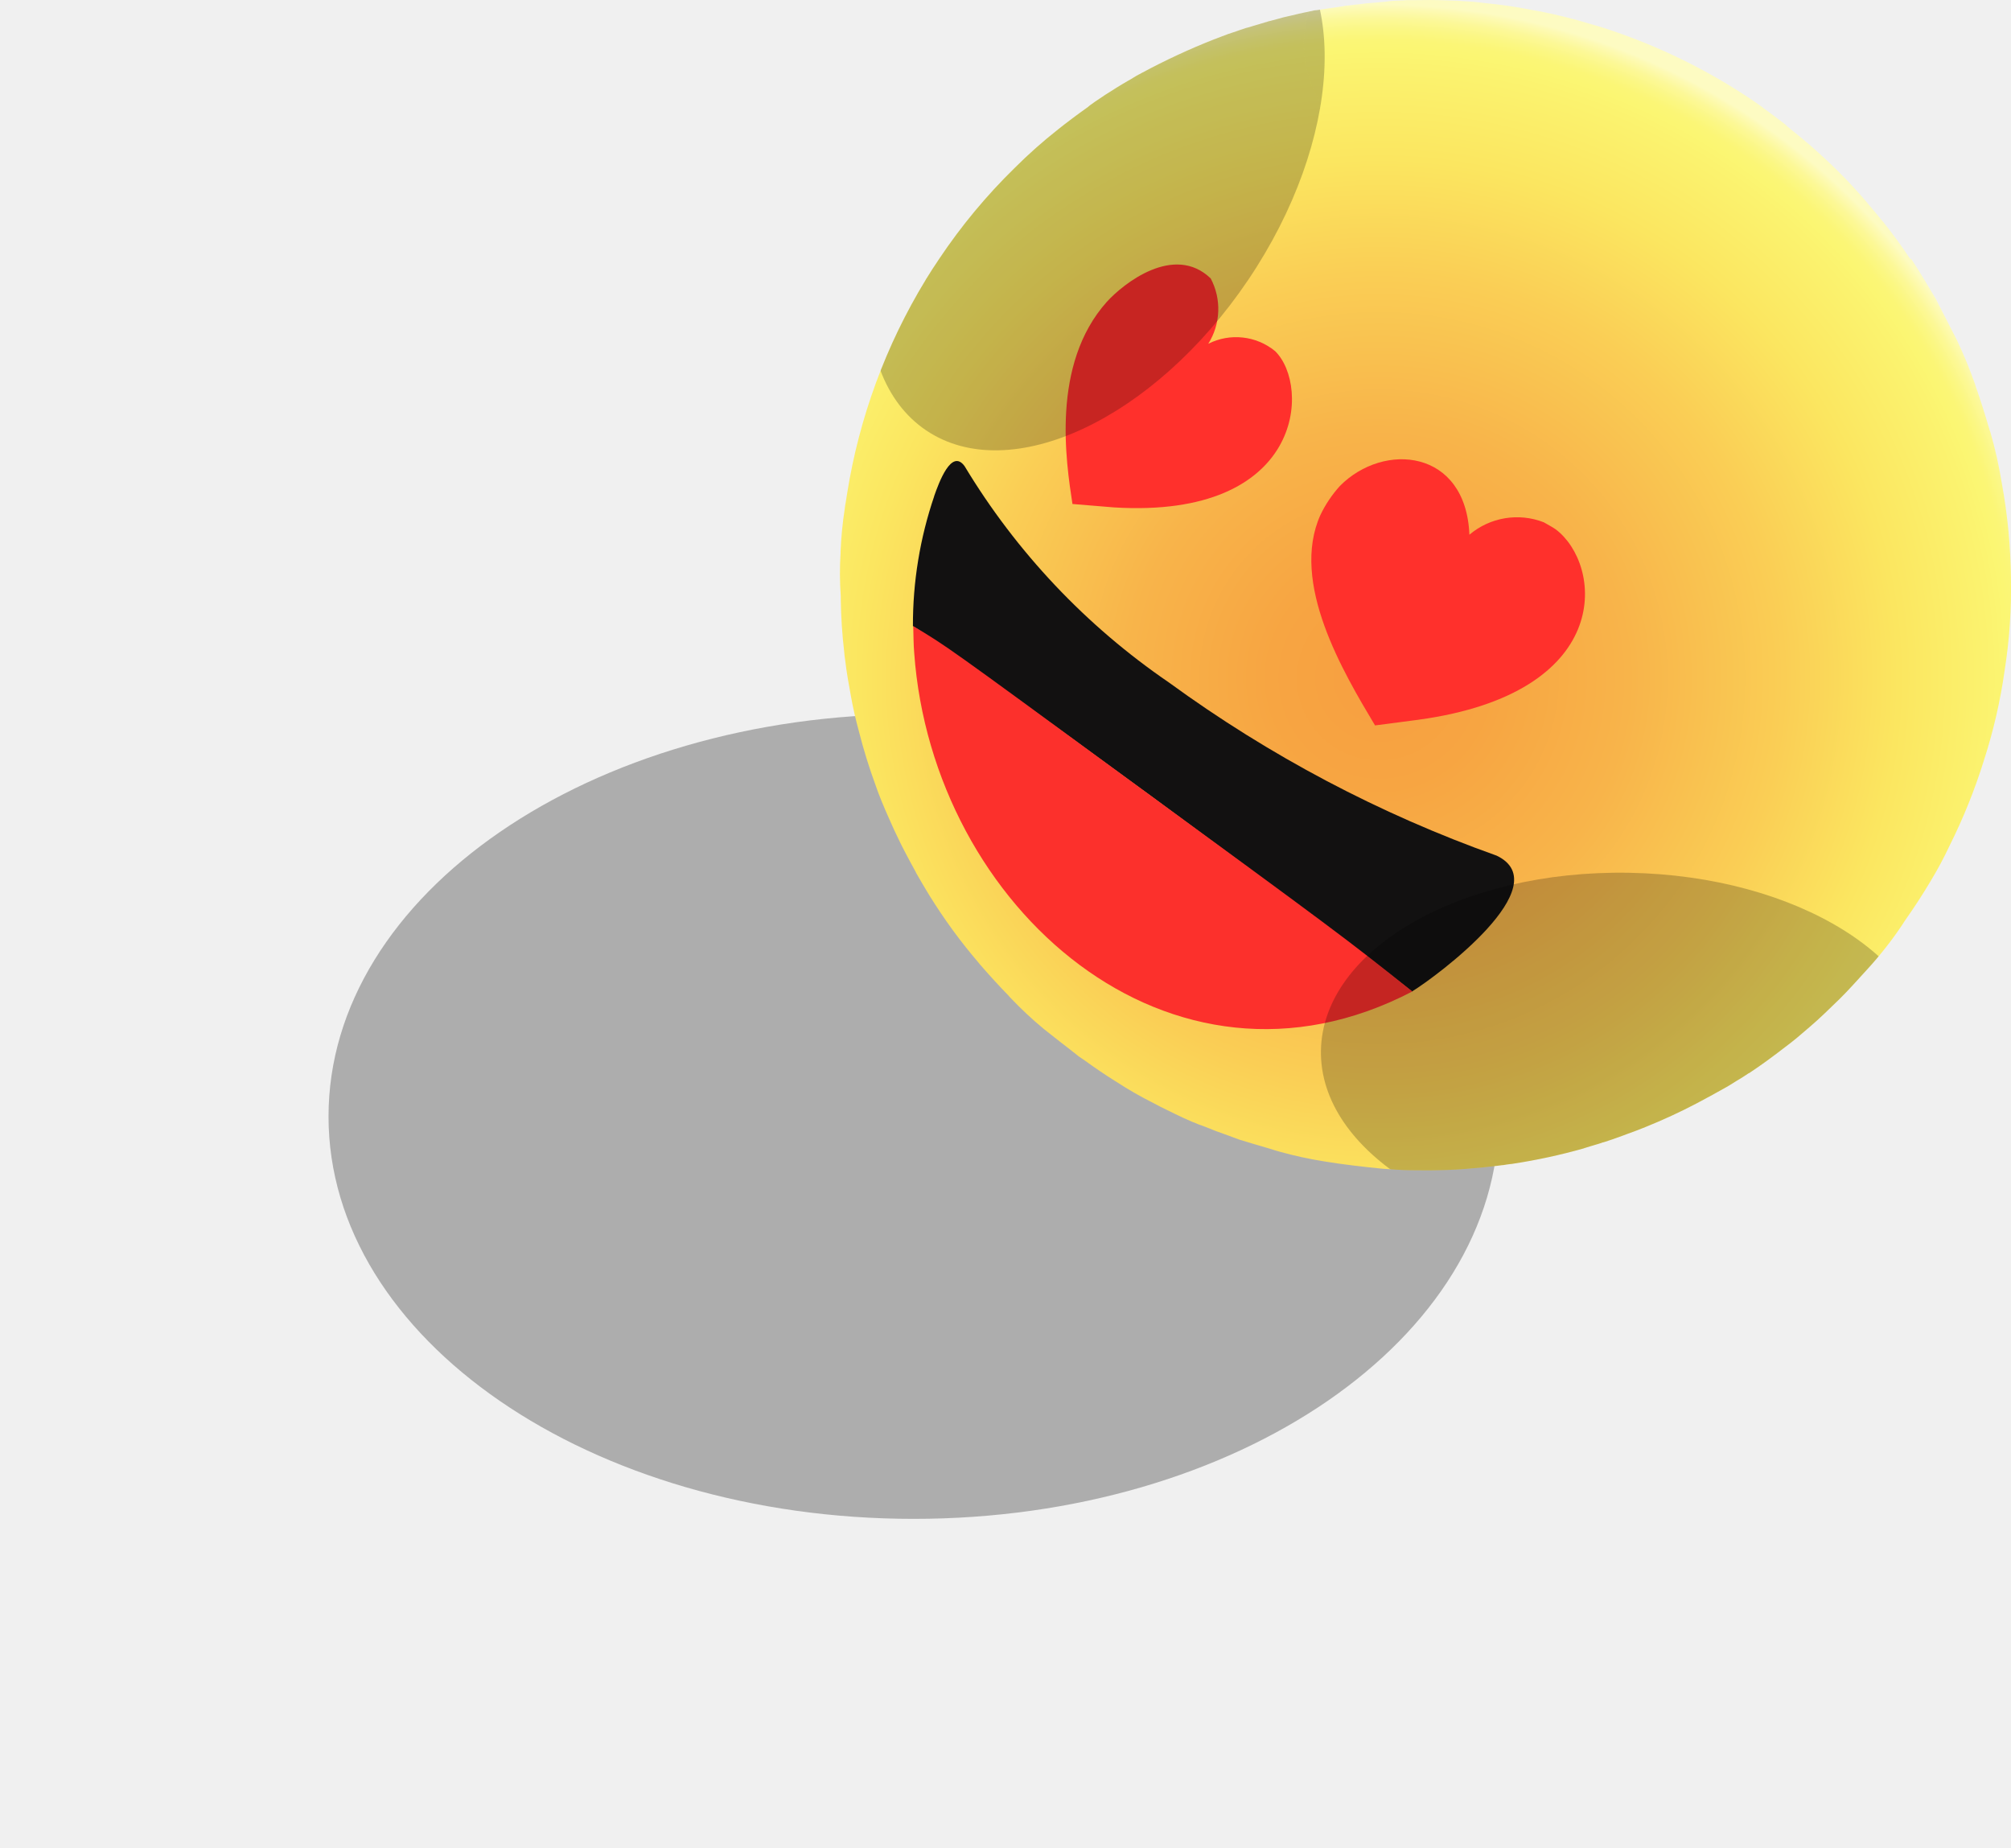
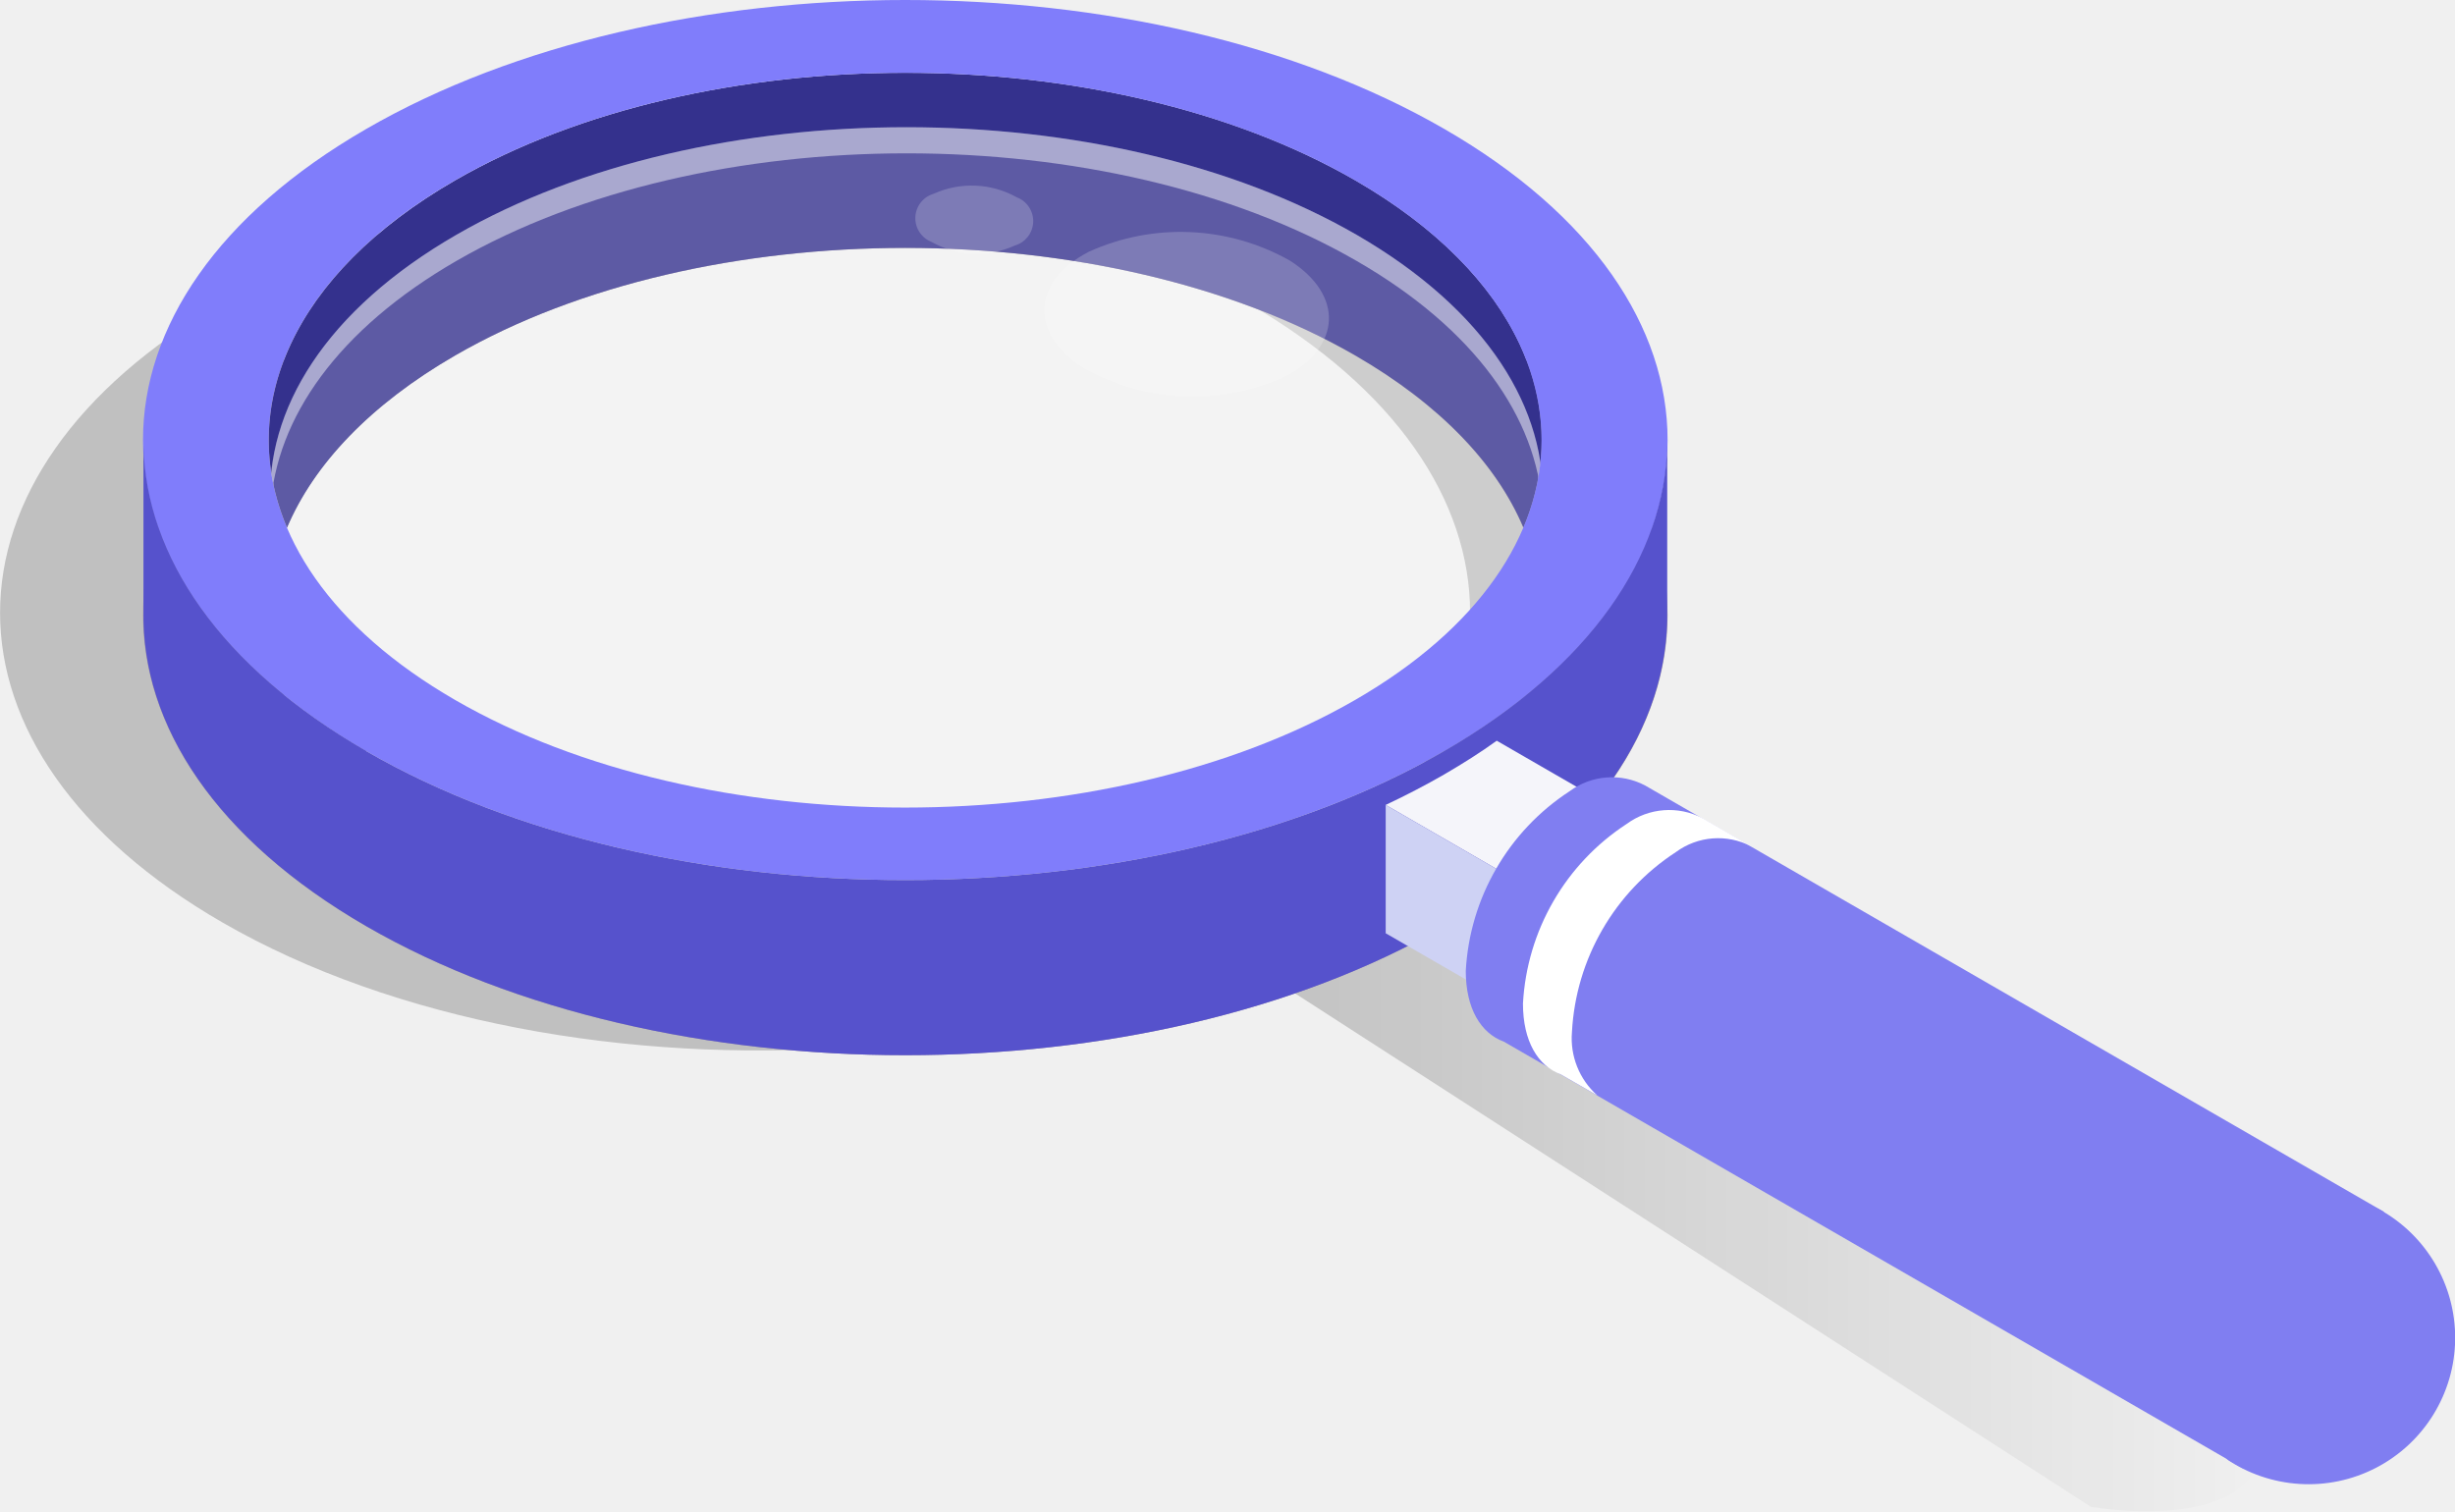
- <svg xmlns="http://www.w3.org/2000/svg" xmlns:xlink="http://www.w3.org/1999/xlink" width="82.478" height="75.758" viewBox="0 0 82.478 75.758">
+ <svg xmlns="http://www.w3.org/2000/svg" xmlns:xlink="http://www.w3.org/1999/xlink" width="97.922" height="60.29" viewBox="0 0 97.922 60.29">
  <defs>
-     <radialGradient id="radial-gradient" cx="0.471" cy="0.58" r="0.575" gradientTransform="matrix(-0.999, -0.004, -0.004, 1, 0.933, 0.001)" gradientUnits="objectBoundingBox">
-       <stop offset="0" stop-color="#f79f40" />
-       <stop offset="0.163" stop-color="#f7a542" />
-       <stop offset="0.371" stop-color="#f8b44a" />
-       <stop offset="0.601" stop-color="#face55" />
-       <stop offset="0.771" stop-color="#fbe660" />
-       <stop offset="0.91" stop-color="#fbf36f" />
-       <stop offset="0.932" stop-color="#fbf672" />
-       <stop offset="0.947" stop-color="#fbf676" />
-       <stop offset="0.962" stop-color="#fbf783" />
-       <stop offset="0.978" stop-color="#fcf897" />
-       <stop offset="0.994" stop-color="#fdfab4" />
-       <stop offset="1" stop-color="#fdfbc2" />
-     </radialGradient>
-     <clipPath id="clip-path">
-       <path id="Trazado_116496" data-name="Trazado 116496" d="M52.65,29.84v-.06c0-.11-.03-.77-.15-1.75-.01-.09-.02-.17-.03-.26-.02-.12-.04-.25-.06-.38a23.894,23.894,0,0,0-3.15-8.77c0-.01-.01-.01-.01-.02-.17-.29-.35-.57-.54-.85h0a23.353,23.353,0,0,0-3.06-3.74,20.449,20.449,0,0,0-1.77-1.6c-.39-.32-.78-.62-1.19-.91a.265.265,0,0,1-.06-.05l-.05-.04-.21-.15c-.26-.18-.55-.37-.86-.57h0c-.01-.01-.02-.01-.03-.02-.15-.09-.3-.19-.47-.28-.07-.04-.15-.09-.22-.13s-.12-.07-.19-.11a1.092,1.092,0,0,0-.15-.08,25.413,25.413,0,0,0-2.93-1.4c-.26-.11-.47-.18-.58-.23l-.18-.07-.18-.07c-.01,0-.02-.01-.03-.01l-.04-.01-.3-.1-.04-.01c-.01,0-.03-.01-.04-.01l-.2-.07a2.759,2.759,0,0,0-.27-.08l-.23-.07c-.04-.01-.09-.03-.13-.04-.01,0-.03-.01-.04-.01s-.03-.01-.05-.01a.636.636,0,0,1-.07-.02l-.26-.07-.22-.06c-.07-.02-.14-.03-.21-.05h-.01l-.13-.03-.25-.06-.18-.04a2.049,2.049,0,0,0-.24-.05c-.01,0-.03-.01-.04-.01-.06-.01-.12-.03-.18-.04l-.11-.02-.13-.03h-.02l-.04-.01c-.02,0-.05-.01-.07-.01a1.766,1.766,0,0,1-.2-.04.6.6,0,0,0-.12-.02h0a2.068,2.068,0,0,1-.22-.04l-.19-.03c-.03-.01-.07-.01-.11-.02a.985.985,0,0,0-.17-.02,1,1,0,0,0-.16-.02l-.27-.03-.25-.03c-.03,0-.05-.01-.08-.01h-.02a1.641,1.641,0,0,0-.23-.02l-.34-.03c-.08-.01-.16-.01-.23-.02-.09-.01-.17-.01-.26-.02s-.18-.01-.27-.02A.97.97,0,0,1,29.76,7h-.37c-.48-.01-.96-.01-1.45,0-.11,0-.21,0-.31.01s-.22.01-.32.02c-.07,0-.13.01-.19.01-.16.01-.31.02-.46.04-.05,0-.11.01-.16.01-.22.02-.43.04-.64.07-.1.01-.2.02-.3.04h-.01c-.02,0-.04.01-.06.01q-.24.03-.45.06c-.11.02-.23.04-.34.05-.26.04-.47.08-.61.11-.7.14-1.38.3-2.06.5-.41.11-.77.22-1.21.38a24.021,24.021,0,0,0-5.31,2.61h0c-.17.11-.33.22-.49.33a.265.265,0,0,0-.06.05c-.28.2-.56.4-.84.61a.423.423,0,0,1-.07.05l-.02.02-.02.02c-.01.01-.02.02-.03.02s-.02.01-.03.02c-.08.06-.15.12-.23.18-.15.12-.3.24-.44.36-.08.07-.16.13-.24.2-.16.14-.32.27-.46.4l-.02.02-.02.02c-.03.03-.07.06-.1.09-.75.69-1.21,1.19-1.24,1.22-.23.25-.46.51-.69.77-.16.19-.33.38-.5.59-.01.01-.02.03-.04.04l-.03.03c-.34.42-.69.89-1.08,1.46l-.01.01-.01.01c-.01.01-.01.02-.02.02-.18.26-.36.55-.54.86-.16.26-.32.52-.46.75l-.46.88c-.15.29-.29.56-.42.82a16.758,16.758,0,0,0-.76,1.82h0v.01c-.22.6-.42,1.23-.6,1.84l-.01.02a.037.037,0,0,1-.01.03,17.968,17.968,0,0,0-.5,2.13,23.506,23.506,0,0,0-.17,7.66,22.794,22.794,0,0,0,.82,3.68,23.944,23.944,0,0,0,1.38,3.51,15.311,15.311,0,0,0,.75,1.42c.32.56.68,1.11,1.06,1.66.04.07.09.13.13.2a16,16,0,0,0,1.39,1.8c.34.37.78.88,1.14,1.24s.83.82,1.22,1.15h0c.42.37.6.53.99.83q.72.585,1.47,1.08h.01c.16.11.32.22.49.32.19.12.38.24.55.34.09.05.22.13.36.21a.573.573,0,0,1,.07.04c.15.09.33.18.52.29.04.02.09.05.13.07a22.789,22.789,0,0,0,2.12,1c.18.07.42.17.7.28l.24.09.42.15.3.1.11.03c.01,0,.01,0,.02.01l.16.05a2.759,2.759,0,0,0,.27.08l.26.08c.01,0,.02,0,.02.01a22.1,22.1,0,0,0,2.96.66l.09.01c.08.01.17.03.27.04h.03l.23.03.53.06c.24.03.56.05.79.07s.49.03.74.04h.02c.13.01.25.01.37.01.33.01.77,0,1.1.01s.79-.03,1.13-.05c.72-.06,1.68-.17,2.39-.28a18.747,18.747,0,0,0,1.84-.38c.14-.04.28-.08.43-.12.43-.12.87-.25,1.24-.36l.43-.16c.35-.12.69-.25,1.03-.38l.17-.06c.4-.15.89-.38,1.32-.59.19-.09.37-.18.55-.28a15.71,15.71,0,0,0,1.56-.88c.02-.01.03-.02.05-.03.41-.26.82-.52,1.22-.81.09-.06.18-.12.26-.17l.44-.34c.12-.09.23-.18.35-.27l.66-.52a14.289,14.289,0,0,0,1.37-1.26l.03-.03.07-.07c.35-.35.74-.77,1.2-1.29a.138.138,0,0,0,.03-.04h0a20.958,20.958,0,0,0,2.02-2.71c.01-.01.01-.02.02-.03.19-.3.38-.61.57-.95v-.01h0c.08-.14.16-.29.24-.44.11-.2.22-.41.31-.59l.09-.18c.16-.32.31-.65.47-.99.21-.47.41-.94.56-1.36h0c.26-.7.5-1.44.71-2.23.13-.48.25-.96.33-1.41.1-.48.18-.98.25-1.5.02-.12.03-.23.05-.34.08-.69.14-1.41.16-2.14v-.13C52.68,31.04,52.68,30.45,52.65,29.84Z" transform="translate(-4.654 -6.992)" />
-     </clipPath>
-     <linearGradient id="linear-gradient" x1="-0.166" y1="-323.933" x2="-1.166" y2="-323.933" gradientUnits="objectBoundingBox">
-       <stop offset="0" stop-color="#19b79c" />
-       <stop offset="0.405" stop-color="#1dbb9e" />
-       <stop offset="0.825" stop-color="#2ac8a3" />
-       <stop offset="0.997" stop-color="#31cfa6" />
+     <linearGradient id="linear-gradient" y1="0.5" x2="1" y2="0.5" gradientUnits="objectBoundingBox">
+       <stop offset="0" stop-opacity="0.2" />
+       <stop offset="1" stop-opacity="0" />
    </linearGradient>
-     <linearGradient id="linear-gradient-2" x1="-2.106" y1="-363.238" x2="-3.08" y2="-363.238" xlink:href="#linear-gradient" />
-     <clipPath id="clip-path-2">
-       <path id="Trazado_116504" data-name="Trazado 116504" d="M4.652,29.65v-.06a15.757,15.757,0,0,1,.17-1.74,2.335,2.335,0,0,1,.04-.26c.02-.12.04-.25.06-.38a24.088,24.088,0,0,1,3.22-8.75c0-.01.01-.01.01-.02.18-.29.36-.57.55-.85h0a23.39,23.39,0,0,1,3.09-3.72,20.134,20.134,0,0,1,1.78-1.58q.585-.465,1.2-.9a.265.265,0,0,0,.06-.05l.05-.04.21-.15c.26-.18.55-.37.86-.56h0c.01-.01.02-.01.03-.02.15-.09.31-.19.47-.28a2.53,2.53,0,0,0,.22-.13c.06-.04.12-.07.19-.11.05-.03.1-.05.15-.08a27.308,27.308,0,0,1,2.95-1.37c.26-.1.47-.18.58-.22l.18-.06.18-.06c.01,0,.02-.01.03-.01l.05-.02.3-.1.04-.01c.01,0,.03-.01.04-.01l.2-.06c.08-.02.19-.06.27-.08l.23-.07a.647.647,0,0,0,.13-.04c.01,0,.03-.01.04-.01s.03-.01.05-.01a.637.637,0,0,0,.07-.02l.26-.07.22-.06c.07-.02.14-.03.21-.05h.01l.13-.03c.08-.02.18-.04.25-.06l.18-.04c.08-.02.16-.03.24-.05.01,0,.03-.01.04-.01a1.163,1.163,0,0,0,.18-.04l.11-.01.13-.02h.02l.04-.01c.02,0,.05-.01.07-.01l.2-.03c.04-.01.09-.01.13-.02h0l.22-.03.19-.03a.516.516,0,0,0,.11-.02.985.985,0,0,1,.17-.02c.06-.01.11-.01.16-.02l.27-.03.25-.03c.03,0,.05-.01.08-.01h.02c.07-.01.15-.01.23-.02l.34-.03c.08-.01.16-.01.23-.02a1.569,1.569,0,0,1,.24-.03,2.437,2.437,0,0,1,.27-.01.86.86,0,0,1,.16-.01l.15-.01h.24c.49-.01.97-.01,1.45.01.11,0,.21.01.31.01s.22.01.32.02c.07,0,.13.01.19.01.16.01.31.02.46.04.05.01.11.01.16.02.22.02.43.05.64.07.1.01.2.03.3.04h.01c.02,0,.04.01.06.01.16.02.31.05.45.07l.34.06c.26.05.47.09.6.11.69.14,1.38.31,2.06.52.41.11.76.23,1.21.39a24.178,24.178,0,0,1,5.28,2.65h0c.16.11.33.22.49.34a.265.265,0,0,1,.06.05c.28.2.56.41.83.62a.424.424,0,0,0,.07.05l.02.02.02.02.03.03c.01.01.02.01.02.02.08.06.15.12.22.18.15.12.3.24.44.36.08.07.16.14.24.2.16.14.31.28.46.41l.02.02.02.02c.03.03.07.06.1.09.75.69,1.2,1.2,1.23,1.23.23.25.46.51.68.78.16.19.32.38.49.59.01.01.02.03.04.04l.02.03c.33.42.69.89,1.07,1.47l.04.01.01.01c.01.01.01.02.02.02.17.26.36.56.54.86.16.26.31.53.45.75l.45.88c.15.29.29.56.42.82a18.431,18.431,0,0,1,.75,1.83h0v.01c.21.6.41,1.23.59,1.85l.01.02a.037.037,0,0,0,.01.03,17.59,17.59,0,0,1,.48,2.14,22.71,22.71,0,0,1,.37,3.87,21.465,21.465,0,0,1-.26,3.8,21.96,21.96,0,0,1-.85,3.68,23.286,23.286,0,0,1-1.41,3.5,15.244,15.244,0,0,1-.76,1.42c-.33.56-.69,1.11-1.07,1.65-.04.07-.09.13-.13.2a15.2,15.2,0,0,1-1.41,1.79c-.34.37-.79.88-1.15,1.23s-.84.82-1.22,1.14h0c-.43.37-.6.52-1,.82-.49.38-.98.74-1.48,1.07H41.9c-.16.11-.32.21-.49.31-.19.12-.38.24-.55.33-.09.05-.22.12-.36.2a.574.574,0,0,0-.07.04c-.15.08-.33.18-.52.28-.04.02-.09.05-.13.07a23.108,23.108,0,0,1-2.12.98c-.18.07-.42.17-.71.27l-.24.09-.42.15-.3.1-.11.03c-.01,0-.01,0-.02.01l-.16.05c-.08.02-.19.06-.27.08l-.26.08c-.01,0-.02,0-.02.01a23.962,23.962,0,0,1-2.96.64l-.09.01c-.08.01-.17.02-.27.04H31.8l-.23.03-.53.06c-.24.02-.56.05-.79.07s-.49.03-.74.04h-.02c-.13,0-.25.01-.37.01-.33.01-.77,0-1.1,0s-.79-.04-1.13-.06c-.72-.07-1.68-.18-2.39-.3a16.281,16.281,0,0,1-1.84-.4c-.14-.04-.28-.08-.43-.13-.43-.12-.87-.26-1.24-.37l-.43-.16c-.35-.12-.69-.25-1.03-.39l-.17-.06c-.4-.15-.88-.38-1.32-.6-.19-.09-.37-.18-.55-.28a15.612,15.612,0,0,1-1.55-.89.219.219,0,0,0-.05-.03c-.41-.26-.81-.53-1.21-.82-.09-.06-.17-.12-.25-.17L14,49.97c-.12-.09-.23-.18-.35-.27l-.66-.52a15.233,15.233,0,0,1-1.36-1.27l-.03-.03-.06-.07c-.34-.35-.74-.78-1.19-1.3a.138.138,0,0,1-.03-.04h0a21.889,21.889,0,0,1-2-2.73c-.01-.01-.01-.02-.02-.03-.18-.3-.37-.61-.56-.95v-.01h0c-.08-.14-.16-.29-.24-.44-.11-.21-.22-.41-.31-.59l-.09-.18c-.16-.32-.31-.65-.46-.99-.21-.47-.41-.95-.55-1.36h0a22.441,22.441,0,0,1-.69-2.23c-.13-.48-.24-.96-.32-1.41-.09-.49-.18-.98-.24-1.5-.02-.12-.03-.23-.04-.34a21.166,21.166,0,0,1-.14-2.14v-.13A13.347,13.347,0,0,1,4.652,29.65Z" transform="translate(-4.627 -6.983)" fill="url(#radial-gradient)" />
-     </clipPath>
+     <linearGradient id="linear-gradient-2" x1="13.789" y1="0.5" x2="14.789" y2="0.5" xlink:href="#linear-gradient" />
+     <linearGradient id="linear-gradient-3" x1="11.902" y1="0.5" x2="12.902" y2="0.5" xlink:href="#linear-gradient" />
+     <linearGradient id="linear-gradient-4" x1="-11.908" y1="0.5" x2="-10.908" y2="0.5" gradientUnits="objectBoundingBox">
+       <stop offset="0" stop-color="#34318d" />
+       <stop offset="0.26" stop-color="#393697" />
+       <stop offset="0.7" stop-color="#4945b4" />
+       <stop offset="1" stop-color="#5652cc" />
+     </linearGradient>
+     <linearGradient id="linear-gradient-5" x1="-19.363" y1="0.659" x2="-19.203" y2="0.291" gradientUnits="objectBoundingBox">
+       <stop offset="0" stop-color="#362e94" />
+       <stop offset="0.18" stop-color="#3d359d" />
+       <stop offset="0.48" stop-color="#514bb6" />
+       <stop offset="0.85" stop-color="#716ede" />
+       <stop offset="1" stop-color="#807ef1" />
+     </linearGradient>
+     <linearGradient id="linear-gradient-6" x1="-79.408" y1="0.892" x2="-78.765" y2="0.002" gradientUnits="objectBoundingBox">
+       <stop offset="0" stop-color="#c4c9e5" />
+       <stop offset="0.25" stop-color="#cdd1e9" />
+       <stop offset="0.66" stop-color="#e6e8f4" />
+       <stop offset="1" stop-color="#fff" />
+     </linearGradient>
+     <linearGradient id="linear-gradient-7" x1="-72.503" y1="0.783" x2="-71.533" y2="0.282" xlink:href="#linear-gradient-5" />
  </defs>
-   <g id="Grupo_157926" data-name="Grupo 157926" transform="translate(13.474)">
-     <ellipse id="Elipse_4737" data-name="Elipse 4737" cx="24" cy="16.5" rx="24" ry="16.5" transform="translate(0 29.284)" fill="#0b0b0b" opacity="0.292" style="mix-blend-mode: multiply;isolation: isolate" />
-     <path id="Trazado_116493" data-name="Trazado 116493" d="M4.652,29.65v-.06a15.757,15.757,0,0,1,.17-1.74,2.335,2.335,0,0,1,.04-.26c.02-.12.04-.25.06-.38a24.088,24.088,0,0,1,3.22-8.75c0-.01.01-.01.01-.02.18-.29.36-.57.55-.85h0a23.39,23.39,0,0,1,3.09-3.72,20.134,20.134,0,0,1,1.78-1.58q.585-.465,1.2-.9a.265.265,0,0,0,.06-.05l.05-.04.21-.15c.26-.18.55-.37.86-.56h0c.01-.01.02-.01.03-.02.15-.09.31-.19.47-.28a2.53,2.53,0,0,0,.22-.13c.06-.04.12-.07.19-.11.05-.03.1-.05.15-.08a27.308,27.308,0,0,1,2.95-1.37c.26-.1.47-.18.58-.22l.18-.06.18-.06c.01,0,.02-.01.03-.01l.05-.02.3-.1.04-.01c.01,0,.03-.01.04-.01l.2-.06c.08-.02.19-.06.27-.08l.23-.07a.647.647,0,0,0,.13-.04c.01,0,.03-.01.04-.01s.03-.01.05-.01a.637.637,0,0,0,.07-.02l.26-.07.22-.06c.07-.02.14-.03.21-.05h.01l.13-.03c.08-.02.18-.04.25-.06l.18-.04c.08-.02.16-.03.24-.05.01,0,.03-.01.04-.01a1.163,1.163,0,0,0,.18-.04l.11-.01.13-.02h.02l.04-.01c.02,0,.05-.01.07-.01l.2-.03c.04-.01.09-.01.13-.02h0l.22-.03.19-.03a.516.516,0,0,0,.11-.02.985.985,0,0,1,.17-.02c.06-.01.11-.01.16-.02l.27-.03.25-.03c.03,0,.05-.01.08-.01h.02c.07-.01.15-.01.23-.02l.34-.03c.08-.01.16-.01.23-.02a1.569,1.569,0,0,1,.24-.03,2.437,2.437,0,0,1,.27-.01.86.86,0,0,1,.16-.01l.15-.01h.24c.49-.01.97-.01,1.45.01.11,0,.21.01.31.01s.22.01.32.02c.07,0,.13.01.19.01.16.01.31.02.46.04.05.01.11.01.16.02.22.02.43.05.64.07.1.01.2.03.3.04h.01c.02,0,.04.01.06.01.16.02.31.05.45.07l.34.06c.26.05.47.09.6.11.69.14,1.38.31,2.06.52.41.11.76.23,1.21.39a24.178,24.178,0,0,1,5.28,2.65h0c.16.11.33.22.49.34a.265.265,0,0,1,.06.05c.28.2.56.41.83.62a.424.424,0,0,0,.07.05l.02.02.02.02.03.03c.01.01.02.01.02.02.08.06.15.12.22.18.15.12.3.24.44.36.08.07.16.14.24.2.16.14.31.28.46.41l.02.02.02.02c.03.03.07.06.1.09.75.69,1.2,1.2,1.23,1.23.23.25.46.51.68.78.16.19.32.38.49.59.01.01.02.03.04.04l.02.03c.33.42.69.89,1.07,1.47l.04.01.01.01c.01.01.01.02.02.02.17.26.36.56.54.86.16.26.31.53.45.75l.45.88c.15.29.29.56.42.82a18.431,18.431,0,0,1,.75,1.83h0v.01c.21.6.41,1.23.59,1.85l.01.02a.037.037,0,0,0,.01.03,17.59,17.59,0,0,1,.48,2.14,22.71,22.71,0,0,1,.37,3.87,21.465,21.465,0,0,1-.26,3.8,21.96,21.96,0,0,1-.85,3.68,23.286,23.286,0,0,1-1.41,3.5,15.244,15.244,0,0,1-.76,1.42c-.33.56-.69,1.11-1.07,1.65-.04.07-.09.13-.13.2a15.2,15.2,0,0,1-1.41,1.79c-.34.37-.79.88-1.15,1.23s-.84.82-1.22,1.14h0c-.43.37-.6.52-1,.82-.49.38-.98.74-1.48,1.07H41.9c-.16.11-.32.21-.49.31-.19.12-.38.24-.55.33-.09.05-.22.12-.36.2a.574.574,0,0,0-.07.04c-.15.08-.33.18-.52.28-.04.02-.09.05-.13.07a23.108,23.108,0,0,1-2.12.98c-.18.07-.42.17-.71.27l-.24.09-.42.15-.3.1-.11.03c-.01,0-.01,0-.02.01l-.16.05c-.08.02-.19.06-.27.08l-.26.08c-.01,0-.02,0-.02.01a23.962,23.962,0,0,1-2.96.64l-.09.01c-.08.01-.17.02-.27.04H31.8l-.23.03-.53.06c-.24.02-.56.05-.79.07s-.49.03-.74.04h-.02c-.13,0-.25.01-.37.01-.33.01-.77,0-1.1,0s-.79-.04-1.13-.06c-.72-.07-1.68-.18-2.39-.3a16.281,16.281,0,0,1-1.84-.4c-.14-.04-.28-.08-.43-.13-.43-.12-.87-.26-1.24-.37l-.43-.16c-.35-.12-.69-.25-1.03-.39l-.17-.06c-.4-.15-.88-.38-1.32-.6-.19-.09-.37-.18-.55-.28a15.612,15.612,0,0,1-1.55-.89.219.219,0,0,0-.05-.03c-.41-.26-.81-.53-1.21-.82-.09-.06-.17-.12-.25-.17L14,49.97c-.12-.09-.23-.18-.35-.27l-.66-.52a15.233,15.233,0,0,1-1.36-1.27l-.03-.03-.06-.07c-.34-.35-.74-.78-1.19-1.3a.138.138,0,0,1-.03-.04h0a21.889,21.889,0,0,1-2-2.73c-.01-.01-.01-.02-.02-.03-.18-.3-.37-.61-.56-.95v-.01h0c-.08-.14-.16-.29-.24-.44-.11-.21-.22-.41-.31-.59l-.09-.18c-.16-.32-.31-.65-.46-.99-.21-.47-.41-.95-.55-1.36h0a22.441,22.441,0,0,1-.69-2.23c-.13-.48-.24-.96-.32-1.41-.09-.49-.18-.98-.24-1.5-.02-.12-.03-.23-.04-.34a21.166,21.166,0,0,1-.14-2.14v-.13A13.347,13.347,0,0,1,4.652,29.65Z" transform="translate(16.349 -6.983)" fill="url(#radial-gradient)" />
-     <g id="Grupo_86225" data-name="Grupo 86225" transform="translate(20.955 0.009)" clip-path="url(#clip-path)">
-       <path id="Trazado_116494" data-name="Trazado 116494" d="M50.67,21.64a4.37,4.37,0,0,1,.18-.46C50.8,21.33,50.74,21.48,50.67,21.64Z" transform="translate(-48.844 -6.992)" fill="url(#linear-gradient)" />
-       <path id="Trazado_116495" data-name="Trazado 116495" d="M4.7,34.92c.03-.14.05-.28.08-.41C4.75,34.65,4.73,34.79,4.7,34.92Z" transform="translate(43.196 -6.992)" fill="url(#linear-gradient-2)" />
-     </g>
-     <path id="Trazado_116497" data-name="Trazado 116497" d="M25.873,27.33A16.375,16.375,0,0,0,25,32.66c2.26,1.39,16.97,12.2,20.47,14.98,1.03-.63,6.02-4.35,3.47-5.57a52.925,52.925,0,0,1-13.44-7.1,28.664,28.664,0,0,1-8.38-8.87c-.54-.75-1.06.69-1.25,1.23" transform="translate(-1.032 -6.983)" fill="#121111" />
-     <path id="Trazado_116499" data-name="Trazado 116499" d="M29.22,33.76c.75,10.43,10.52,19.05,20.43,13.88-2.65-2.12-3.33-2.62-11.66-8.71-7.45-5.46-7.45-5.46-8.81-6.27.01.33.01.77.04,1.1" transform="translate(-5.199 -6.983)" fill="#fc302c" />
-     <g id="Grupo_86231" data-name="Grupo 86231" transform="translate(40.307 18.833)">
-       <path id="Trazado_116501" data-name="Trazado 116501" d="M22.473,28.1c-1.25,2.78.93,6.44,2.24,8.63.65-.09,1.52-.19,2.17-.29,7.67-1.22,7.14-6.32,5.24-7.75-.14-.1-.34-.2-.49-.29a3.024,3.024,0,0,0-3.05.51c-.14-3.51-3.51-3.82-5.31-2a4.969,4.969,0,0,0-.8,1.19" transform="translate(-22.099 -25.816)" fill="#ff302c" />
-     </g>
-     <g id="Grupo_86232" data-name="Grupo 86232" transform="translate(30.232 10.846)">
-       <path id="Trazado_116503" data-name="Trazado 116503" d="M35.806,19.36c-2.3,2.57-1.67,6.58-1.41,8.29.51.04,1.19.1,1.7.14,7.78.48,8.08-4.98,6.61-6.41a2.529,2.529,0,0,0-2.74-.3,2.679,2.679,0,0,0,.1-2.68c-1.5-1.44-3.58.21-4.26.96" transform="translate(-34.117 -17.829)" fill="#ff302c" />
-     </g>
-     <g id="Enmascarar_grupo_59" data-name="Enmascarar grupo 59" transform="translate(20.976 0)" clip-path="url(#clip-path-2)">
-       <g id="Grupo_86233" data-name="Grupo 86233" transform="translate(-2.683 -7.272)" opacity="0.561" style="mix-blend-mode: multiply;isolation: isolate">
-         <g id="Grupo_86230" data-name="Grupo 86230" transform="translate(0)">
-           <ellipse id="Elipse_4734" data-name="Elipse 4734" cx="12.5" cy="7.5" rx="12.5" ry="7.5" transform="translate(21.707 1.557)" fill="#fff" opacity="0.743" />
-           <ellipse id="Elipse_4735" data-name="Elipse 4735" cx="12.5" cy="7.5" rx="12.5" ry="7.5" transform="translate(26.415 8.388) rotate(124)" opacity="0.387" />
-           <ellipse id="Elipse_4736" data-name="Elipse 4736" cx="12.5" cy="7.5" rx="12.5" ry="7.5" transform="matrix(-1, -0.017, 0.017, -1, 47.282, 58.274)" opacity="0.387" />
+   <g id="i6" transform="translate(0.013 0.003)">
+     <g id="Capa_2" data-name="Capa 2" transform="translate(-0.013 -0.003)">
+       <g id="Objects">
+         <g id="Magnifier">
+           <g id="Grupo_80770" data-name="Grupo 80770">
+             <path id="Trazado_113886" data-name="Trazado 113886" d="M72.147,52.043l34.261,22.105s9.514,1.682,6.054-5.346S80.6,44,80.6,44L72.14,52.043Z" transform="translate(-23.004 -14.034)" fill="url(#linear-gradient)" />
+             <path id="Trazado_113887" data-name="Trazado 113887" d="M8.856,15.365C15.72,11.4,25.057,9.747,34,10.387A41.72,41.72,0,0,0,16.36,15.365c-11.815,6.824-11.815,17.876,0,24.7A41.72,41.72,0,0,0,34,45.043c-8.941.64-18.285-1.015-25.149-4.978-11.815-6.824-11.815-17.876,0-24.7Z" transform="translate(0.013 -3.269)" fill="url(#linear-gradient-2)" />
+             <path id="Trazado_113888" data-name="Trazado 113888" d="M64.818,15.365A41.72,41.72,0,0,0,47.18,10.387c8.941-.64,18.285,1.015,25.142,4.978,11.815,6.824,11.815,17.876,0,24.7-6.864,3.963-16.2,5.618-25.142,4.978a41.72,41.72,0,0,0,17.638-4.978C76.633,33.242,76.633,22.189,64.818,15.365Z" transform="translate(-15.042 -3.269)" fill="url(#linear-gradient-3)" />
+             <g id="Grupo_80767" data-name="Grupo 80767" transform="translate(5.704)">
+               <path id="Trazado_113889" data-name="Trazado 113889" d="M60.26,40.223c-11.87,6.858-31.122,6.858-42.991,0s-11.877-17.965,0-24.822,31.122-6.858,43,0,11.87,17.972,0,24.822ZM56.712,17.451c-9.915-5.72-25.987-5.72-35.9,0s-9.915,15,0,20.73,25.987,5.727,35.9,0,9.915-15,0-20.73Z" transform="translate(-8.364 -3.27)" fill="#a399a3" />
+               <path id="Trazado_113890" data-name="Trazado 113890" d="M23.167,8.55c9.915-5.72,25.987-5.72,35.9,0,6.51,3.759,8.744,9.044,6.708,13.858-1.062-2.52-3.3-4.9-6.708-6.871-9.915-5.72-25.987-5.72-35.9,0-3.4,1.968-5.639,4.352-6.708,6.871-2.036-4.808.2-10.1,6.708-13.858Z" transform="translate(-10.714 -1.357)" fill="#34318d" />
+               <g id="Grupo_80766" data-name="Grupo 80766" transform="translate(5.071 5.075)">
+                 <path id="Trazado_113891" data-name="Trazado 113891" d="M59.142,11.74c-9.909-5.72-25.98-5.72-35.9,0s-9.915,15,0,20.723,25.98,5.72,35.9,0S69.057,17.461,59.142,11.74Z" transform="translate(-15.81 -7.45)" fill="#fff" opacity="0.2" />
+                 <path id="Trazado_113892" data-name="Trazado 113892" d="M70.946,14.725a8.866,8.866,0,0,0-8.022-.347c-2.268,1.185-2.363,3.255-.2,4.631a8.866,8.866,0,0,0,8.022.347c2.268-1.185,2.363-3.255.2-4.631Z" transform="translate(-30.277 -9.406)" fill="#fff" opacity="0.2" />
+                 <path id="Trazado_113893" data-name="Trazado 113893" d="M57.652,11.339a3.689,3.689,0,0,0-3.323-.143,1.015,1.015,0,0,0-.082,1.92,3.668,3.668,0,0,0,3.323.143A1.014,1.014,0,0,0,57.652,11.339Z" transform="translate(-27.865 -8.54)" fill="#fff" opacity="0.2" />
+                 <path id="Trazado_113894" data-name="Trazado 113894" d="M59.144,12.782c-9.909-5.72-25.98-5.72-35.9,0-4.726,2.731-7.2,6.265-7.416,9.84-.238-3.923,2.227-7.886,7.416-10.882,9.915-5.72,25.98-5.72,35.9,0,5.182,3,7.654,6.96,7.416,10.882C66.342,19.047,63.877,15.506,59.144,12.782Z" transform="translate(-15.812 -7.45)" fill="#f5f5fa" opacity="0.5" />
+               </g>
+               <path id="Trazado_113895" data-name="Trazado 113895" d="M60.26,29.963c-11.87,6.858-31.122,6.858-42.991,0S5.392,12,17.269,5.141s31.122-6.858,43,0,11.87,17.972,0,24.822ZM56.712,7.191c-9.915-5.72-25.987-5.72-35.9,0s-9.915,15,0,20.73,25.987,5.72,35.9,0,9.915-15,0-20.73Z" transform="translate(-8.364 0.003)" fill="#807dfb" />
+               <path id="Trazado_113896" data-name="Trazado 113896" d="M17.276,38.268c11.87,6.858,31.122,6.858,42.991,0,5.857-3.385,8.819-7.8,8.9-12.238v6.64h0c.075,4.549-2.887,9.112-8.894,12.585-11.87,6.858-31.122,6.858-42.991,0C11.27,41.781,8.308,37.219,8.389,32.67h0V26.064c.089,4.426,3.051,8.833,8.894,12.2Z" transform="translate(-8.371 -8.302)" fill="url(#linear-gradient-4)" />
+             </g>
+             <g id="Grupo_80769" data-name="Grupo 80769" transform="translate(55.271 29.55)">
+               <path id="Trazado_113897" data-name="Trazado 113897" d="M83.479,44.738c.749-.436,1.451-.878,2.1-1.348L90.7,46.346l-4.433,2.561L81.15,45.951c.8-.375,1.58-.783,2.329-1.212Z" transform="translate(-81.15 -43.39)" fill="#f5f5fa" />
+               <path id="Trazado_113898" data-name="Trazado 113898" d="M86.264,55.22,81.15,52.271V47.15l5.114,2.956Z" transform="translate(-81.15 -44.589)" fill="#ced2f4" />
+               <path id="Trazado_113899" data-name="Trazado 113899" d="M85.84,53.257a9.146,9.146,0,0,1,4.14-7.171,2.838,2.838,0,0,1,3.01-.232h0l29.474,17.011-5.632,10.229L87.359,56.076h0c-.926-.34-1.519-1.328-1.519-2.826Z" transform="translate(-82.646 -44.07)" fill="url(#linear-gradient-5)" />
+               <path id="Trazado_113900" data-name="Trazado 113900" d="M90.709,58h0l1.444.831A3.049,3.049,0,0,1,91.144,56.3a9.146,9.146,0,0,1,4.14-7.171,2.838,2.838,0,0,1,3.01-.232l-1.954-1.13h0A2.866,2.866,0,0,0,93.33,48a9.146,9.146,0,0,0-4.14,7.171c0,1.491.592,2.486,1.519,2.826Z" transform="translate(-83.715 -44.682)" fill="url(#linear-gradient-6)" />
+               <g id="Grupo_80768" data-name="Grupo 80768" transform="translate(32.667 18.472)">
+                 <path id="Trazado_113901" data-name="Trazado 113901" d="M129.958,80.679a5.845,5.845,0,1,0,6.109-9.949,2.98,2.98,0,0,0-2.806.347,9.146,9.146,0,0,0-4.14,7.171,3.133,3.133,0,0,0,.933,2.486Z" transform="translate(-129.12 -70.515)" fill="url(#linear-gradient-7)" />
+                 <path id="Trazado_113902" data-name="Trazado 113902" d="M131.35,86.01v.007h0Z" transform="translate(-129.831 -75.458)" />
+               </g>
+             </g>
+           </g>
        </g>
      </g>
    </g>
  </g>
</svg>
